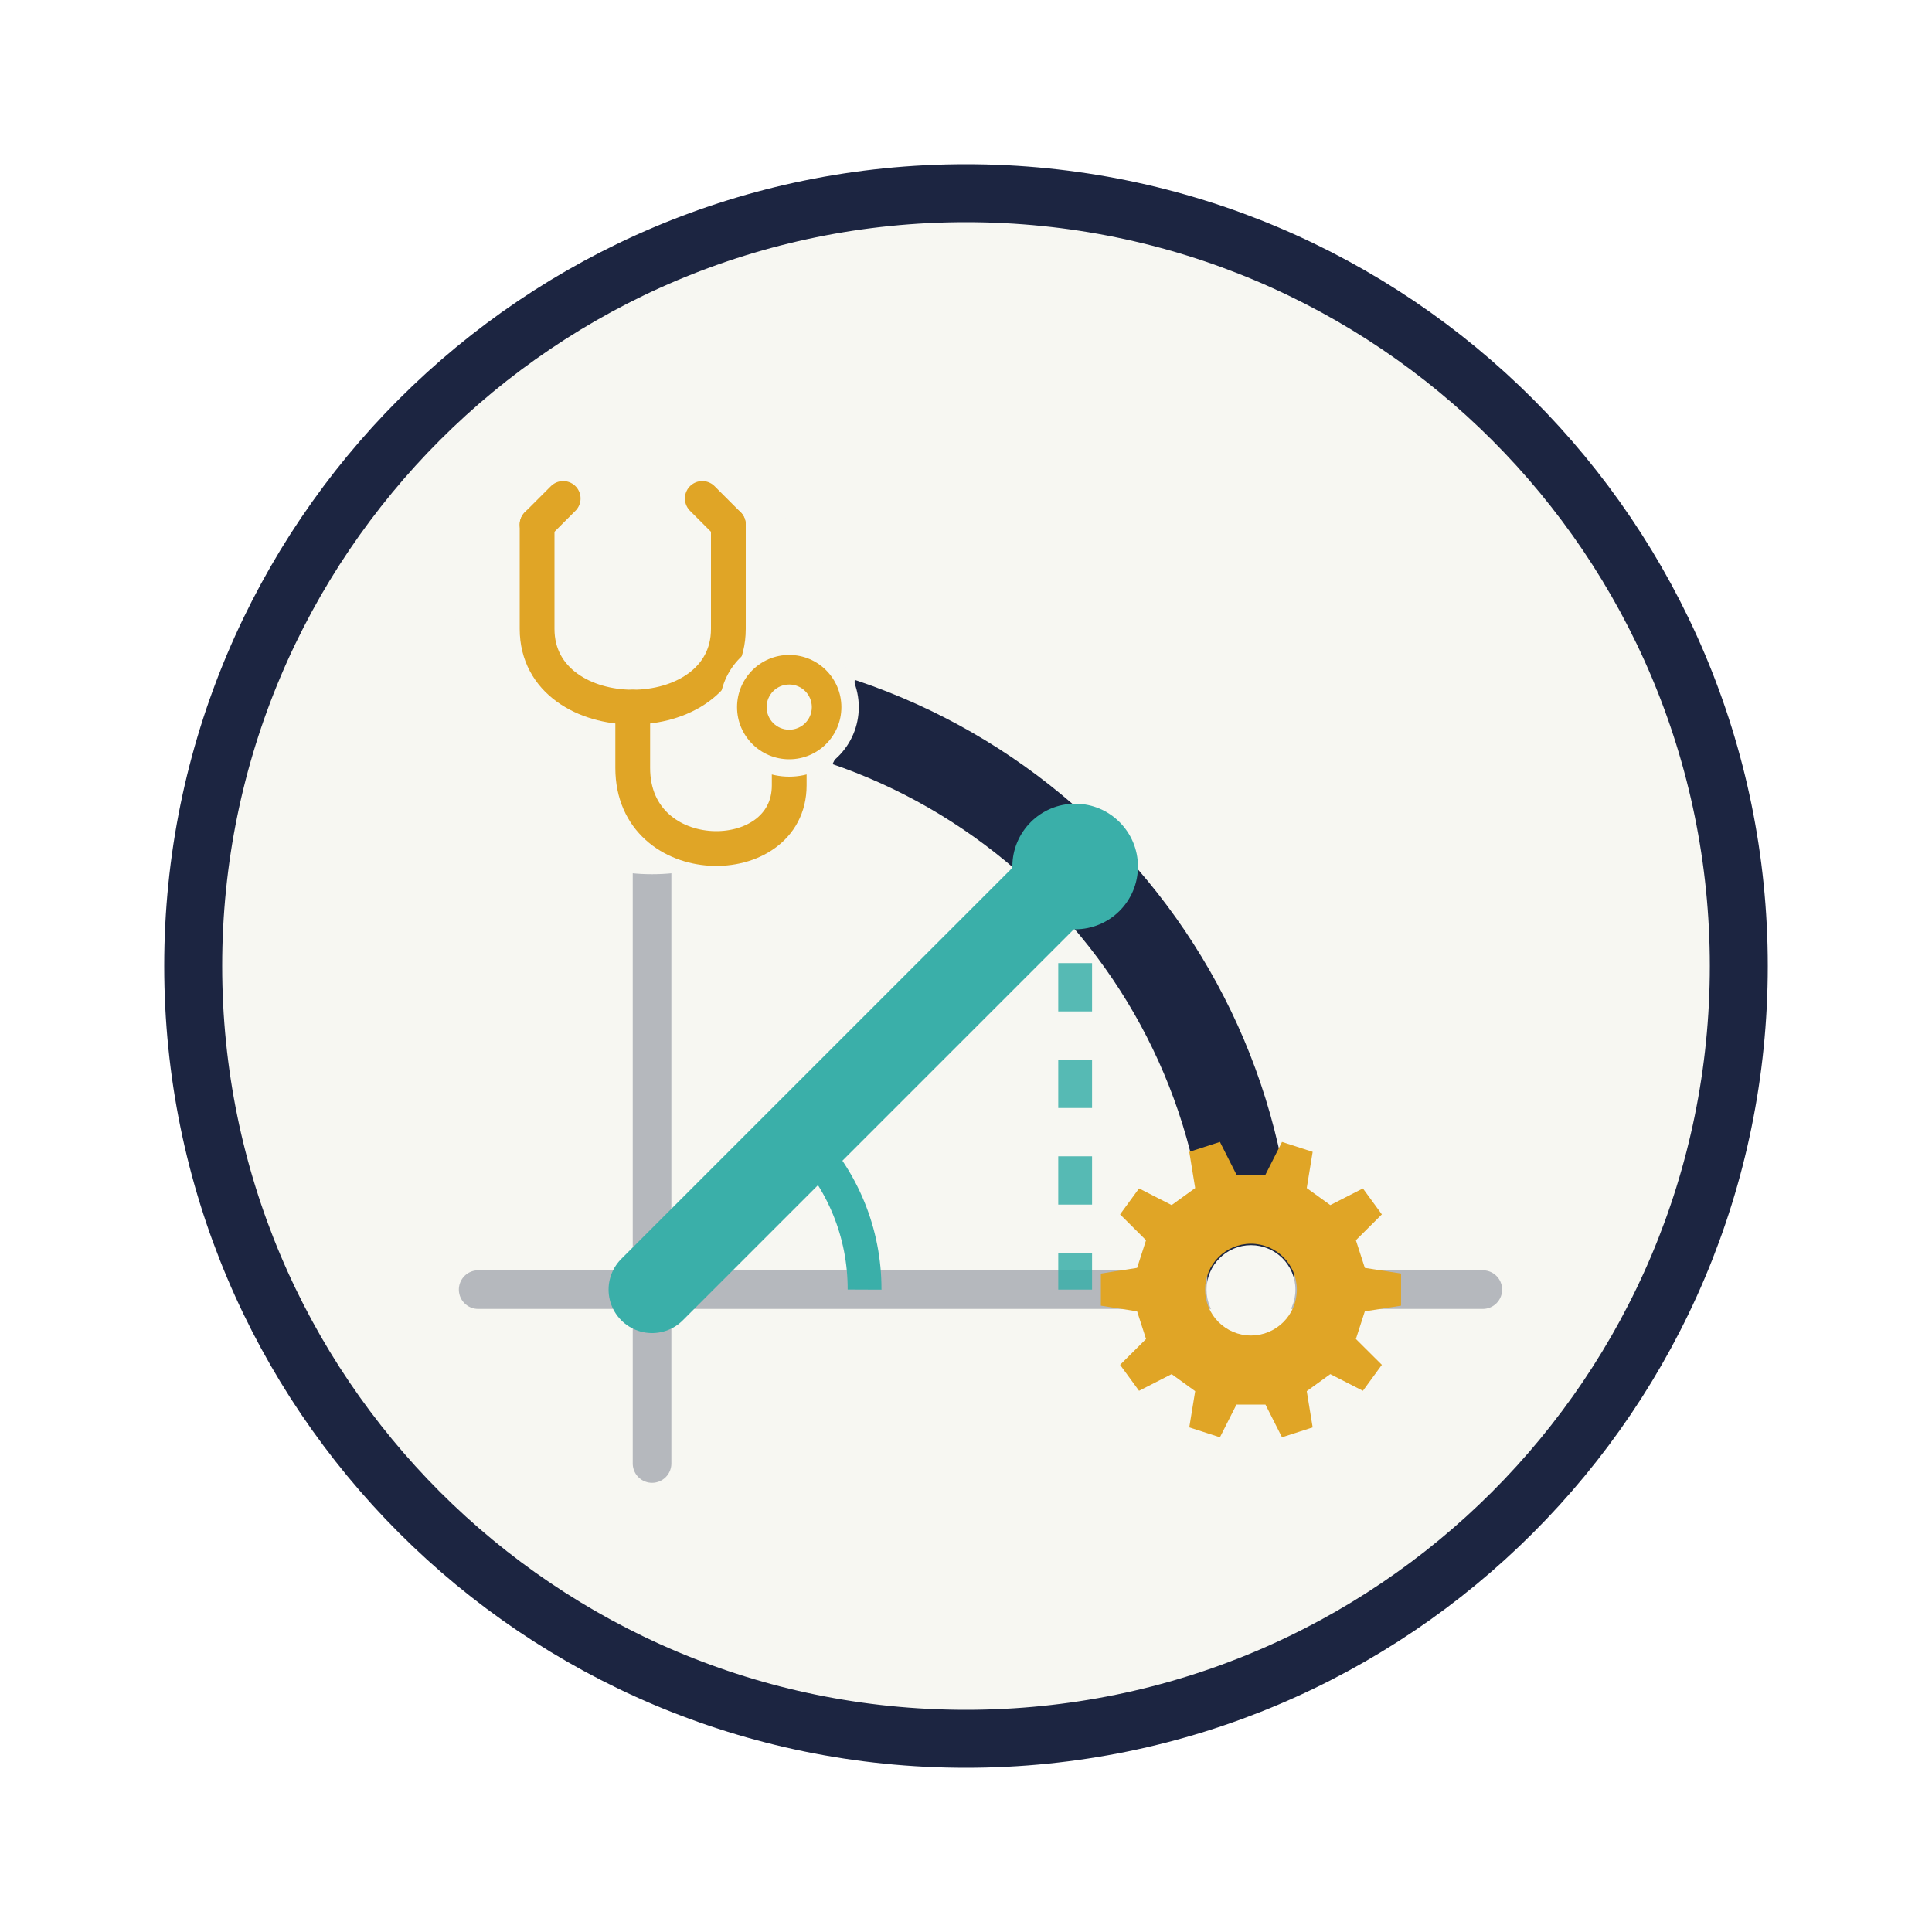
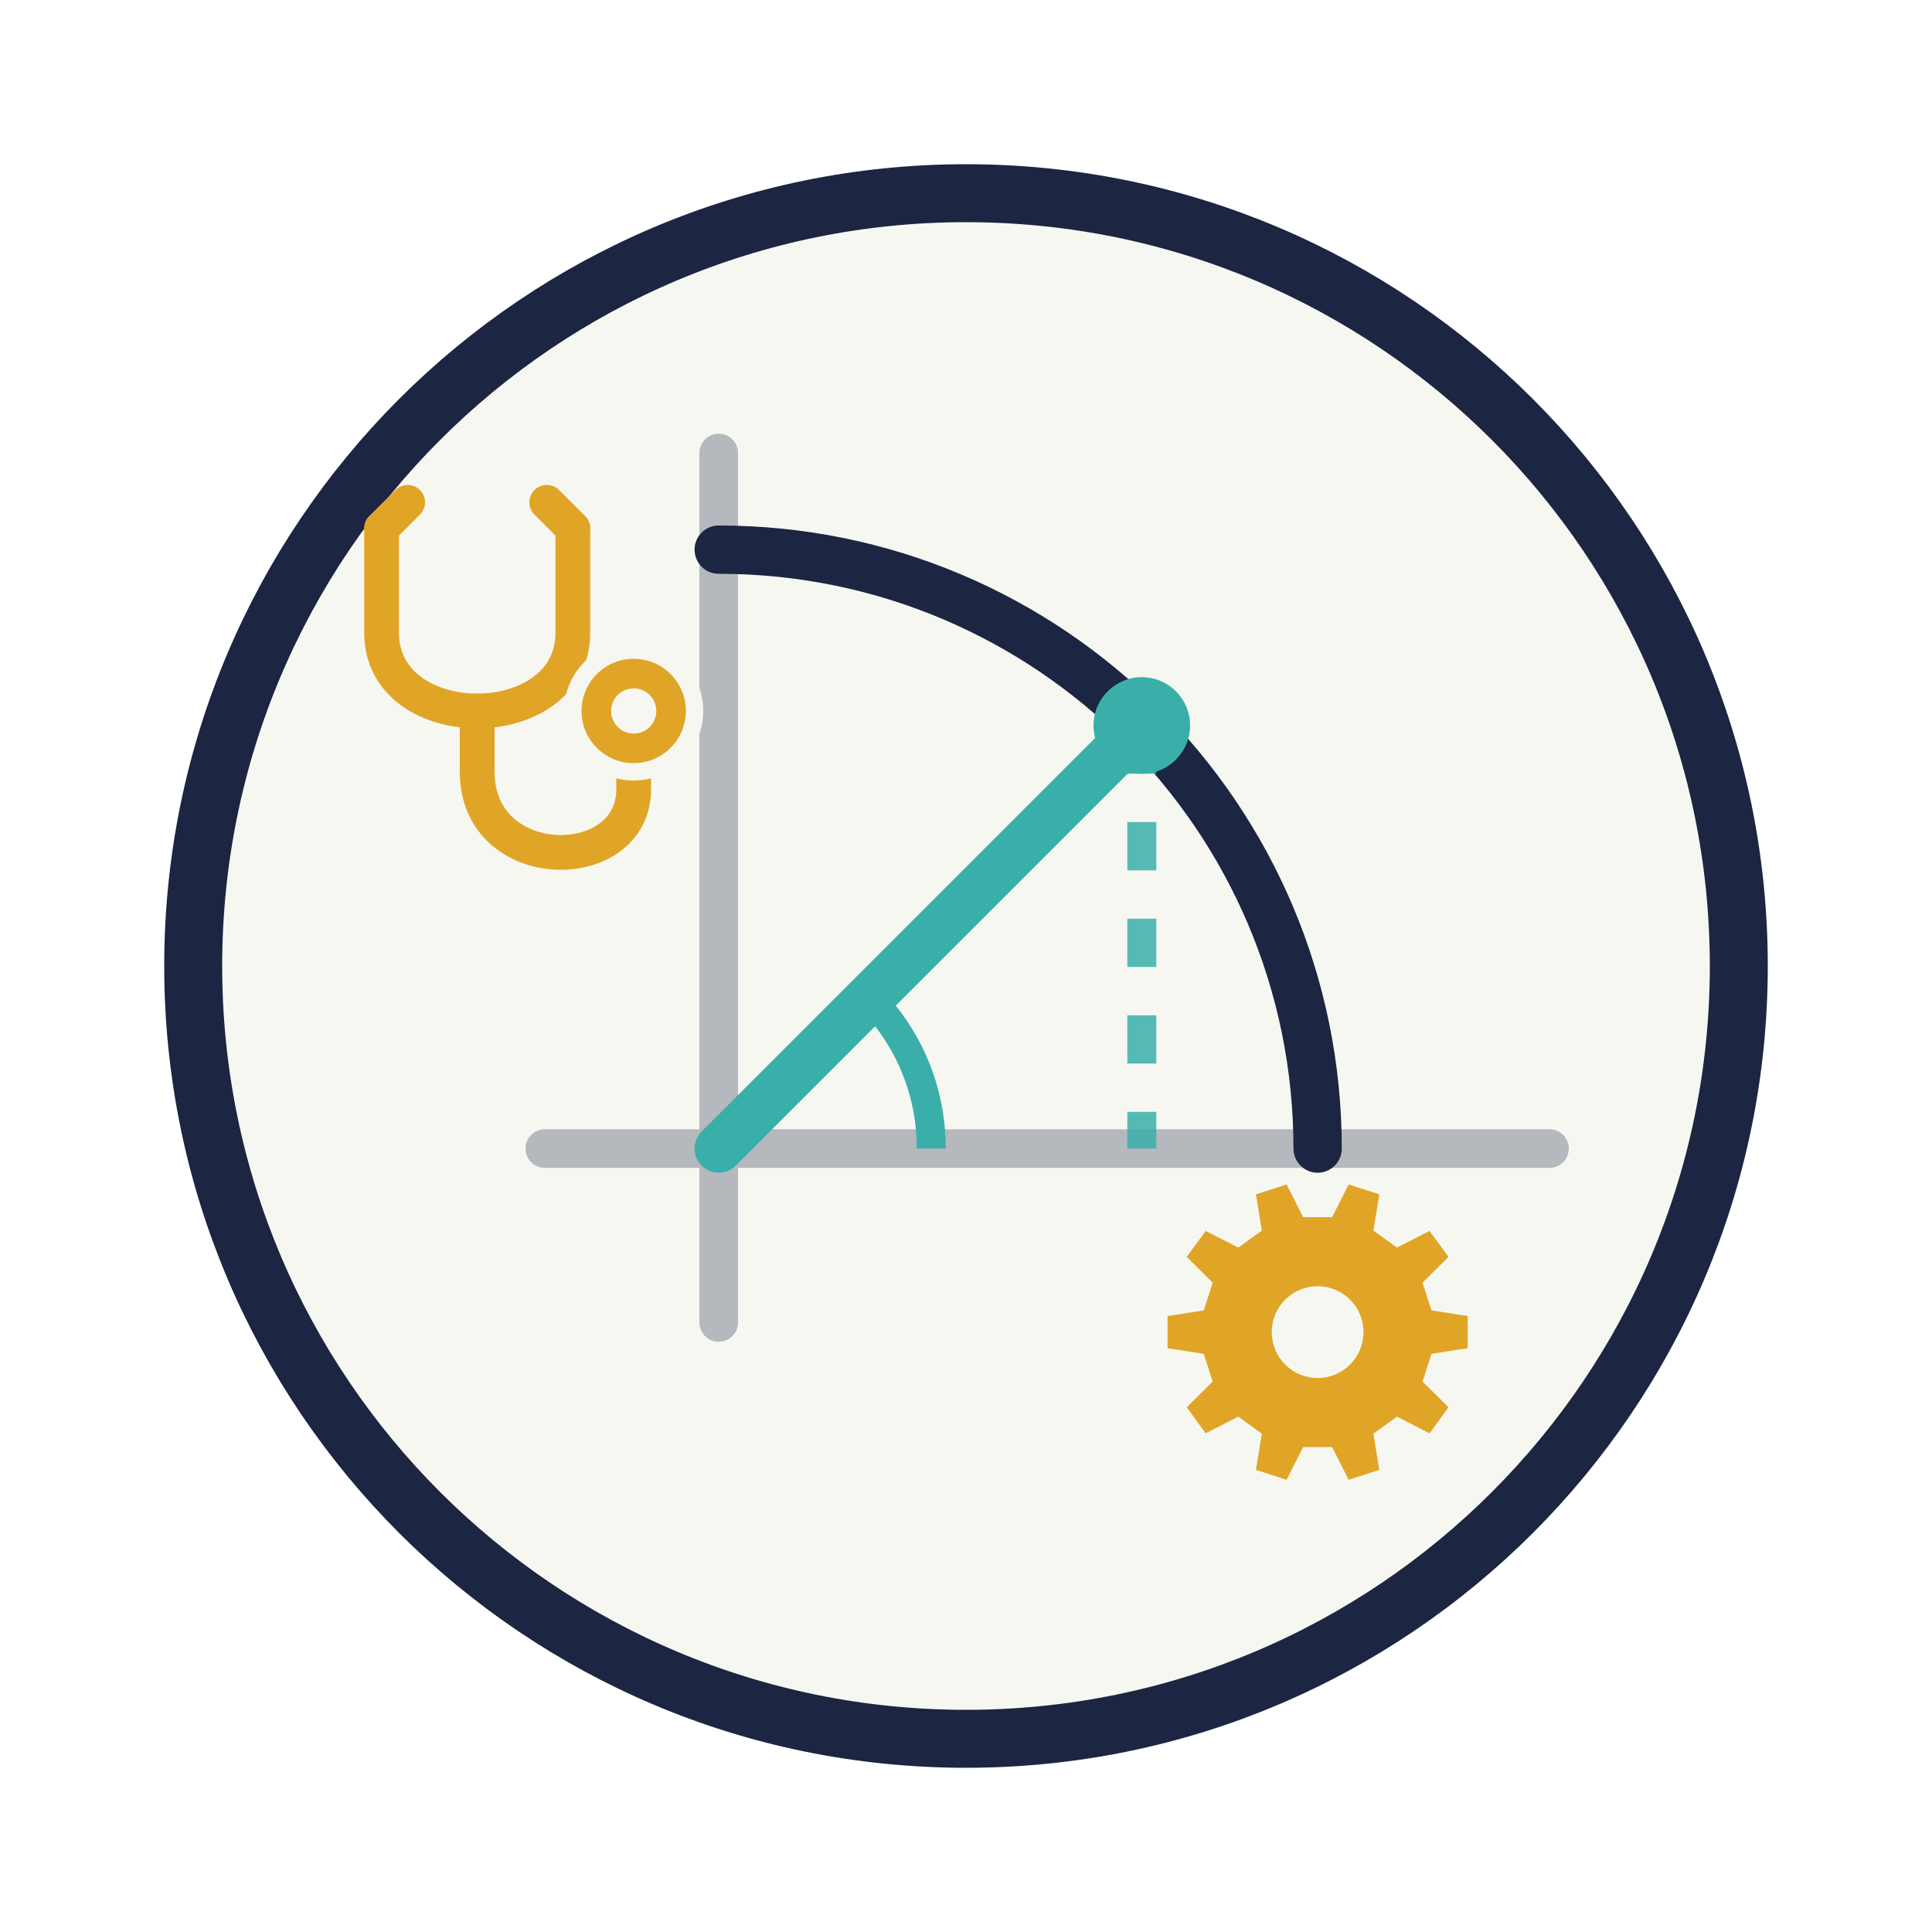
<svg xmlns="http://www.w3.org/2000/svg" viewBox="0 0 200 200" width="512" height="512">
  <circle cx="100" cy="100" r="80" fill="#F7F7F2" stroke="#1C2541" stroke-width="6" />
-   <g transform="translate(5.5 9.5)">
-     <path d="M44 124 L148 124 M62 142 L62 74" stroke="#1C2541" stroke-width="4" stroke-linecap="round" opacity="0.3" />
-     <path d="M124 124 A 62 62 0 0 0 62 62" stroke="#1C2541" stroke-width="9" fill="none" stroke-linecap="round" />
-     <path d="M62 124 L105.8 80.2" stroke="#3AAFA9" stroke-width="9" stroke-linecap="round" />
-     <path d="M105.8 80.2 L105.8 124" stroke="#3AAFA9" stroke-width="3.5" stroke-dasharray="5 5" opacity="0.85" />
-     <path d="M84 124 A 22 22 0 0 0 77.6 108.4" stroke="#3AAFA9" stroke-width="3.5" fill="none" />
-     <circle cx="105.8" cy="80.2" r="6.5" fill="#3AAFA9" />
-     <circle cx="62" cy="60" r="21" fill="#F7F7F2" />
-     <g transform="translate(60 61) scale(0.9)" fill="none" stroke-linecap="round" stroke-linejoin="round">
+   <g transform="translate(12.4 -5.1)">
+     <path d="M44 124 L148 124 M62 142 L62 52" stroke="#1C2541" stroke-width="4" stroke-linecap="round" opacity="0.3" />
+     <path d="M124 124 A 62 62 0 0 0 62 62" stroke="#1C2541" stroke-width="5" fill="none" stroke-linecap="round" />
+     <path d="M62 124 L105.8 80.2" stroke="#3AAFA9" stroke-width="5" stroke-linecap="round" />
+     <path d="M105.8 80.2 L105.8 124" stroke="#3AAFA9" stroke-width="3" stroke-dasharray="5 5" opacity="0.85" />
+     <path d="M84 124 A 22 22 0 0 0 77.6 108.4" stroke="#3AAFA9" stroke-width="3" fill="none" />
+     <circle cx="105.8" cy="80.2" r="5" fill="#3AAFA9" />
+     <g transform="translate(37 76) scale(0.9)" fill="none" stroke-linecap="round" stroke-linejoin="round">
      <path d="M-11 -18 L-11 -6 C-11 6, 11 6, 11 -6 L11 -18" stroke="#E0A526" stroke-width="4" />
      <path d="M-11 -18 L-8 -21 M11 -18 L8 -21" stroke="#E0A526" stroke-width="4" />
      <path d="M0 3 L0 10 C0 22, 18 22, 18 12 L18 9" stroke="#E0A526" stroke-width="4" />
      <circle cx="18" cy="3" r="7" fill="#E0A526" stroke="#F7F7F2" stroke-width="2" />
      <circle cx="18" cy="3" r="2.6" fill="#F7F7F2" stroke="none" />
    </g>
-     <g transform="translate(124 124) scale(1.25)" fill-rule="evenodd">
+     <g transform="translate(124 143) scale(1.25)" fill-rule="evenodd">
      <path d="M9.43 -1.80 L12.43 -1.33 L12.43 1.33 L9.43 1.80 L8.69 4.09 L10.84 6.23 L9.27 8.38 L6.57 7.00 L4.62 8.41 L5.11 11.41 L2.57 12.23 L1.20 9.52 L-1.20 9.52 L-2.57 12.23 L-5.11 11.41 L-4.62 8.41 L-6.57 7.00 L-9.27 8.38 L-10.84 6.23 L-8.69 4.09 L-9.43 1.80 L-12.43 1.33 L-12.43 -1.33 L-9.43 -1.80 L-8.69 -4.09 L-10.84 -6.23 L-9.27 -8.38 L-6.57 -7.00 L-4.62 -8.41 L-5.11 -11.41 L-2.57 -12.23 L-1.20 -9.52 L1.20 -9.52 L2.57 -12.23 L5.11 -11.41 L4.62 -8.41 L6.57 -7.00 L9.27 -8.38 L10.84 -6.23 L8.69 -4.09 Z M3.80 0 A3.8 3.8 0 1 0 -3.80 0 A3.8 3.8 0 1 0 3.80 0 Z" fill="#E0A526" />
    </g>
-     <circle cx="124" cy="124" r="4.6" fill="#F7F7F2" />
+     <circle cx="124" cy="143" r="4.6" fill="#F7F7F2" />
  </g>
</svg>
